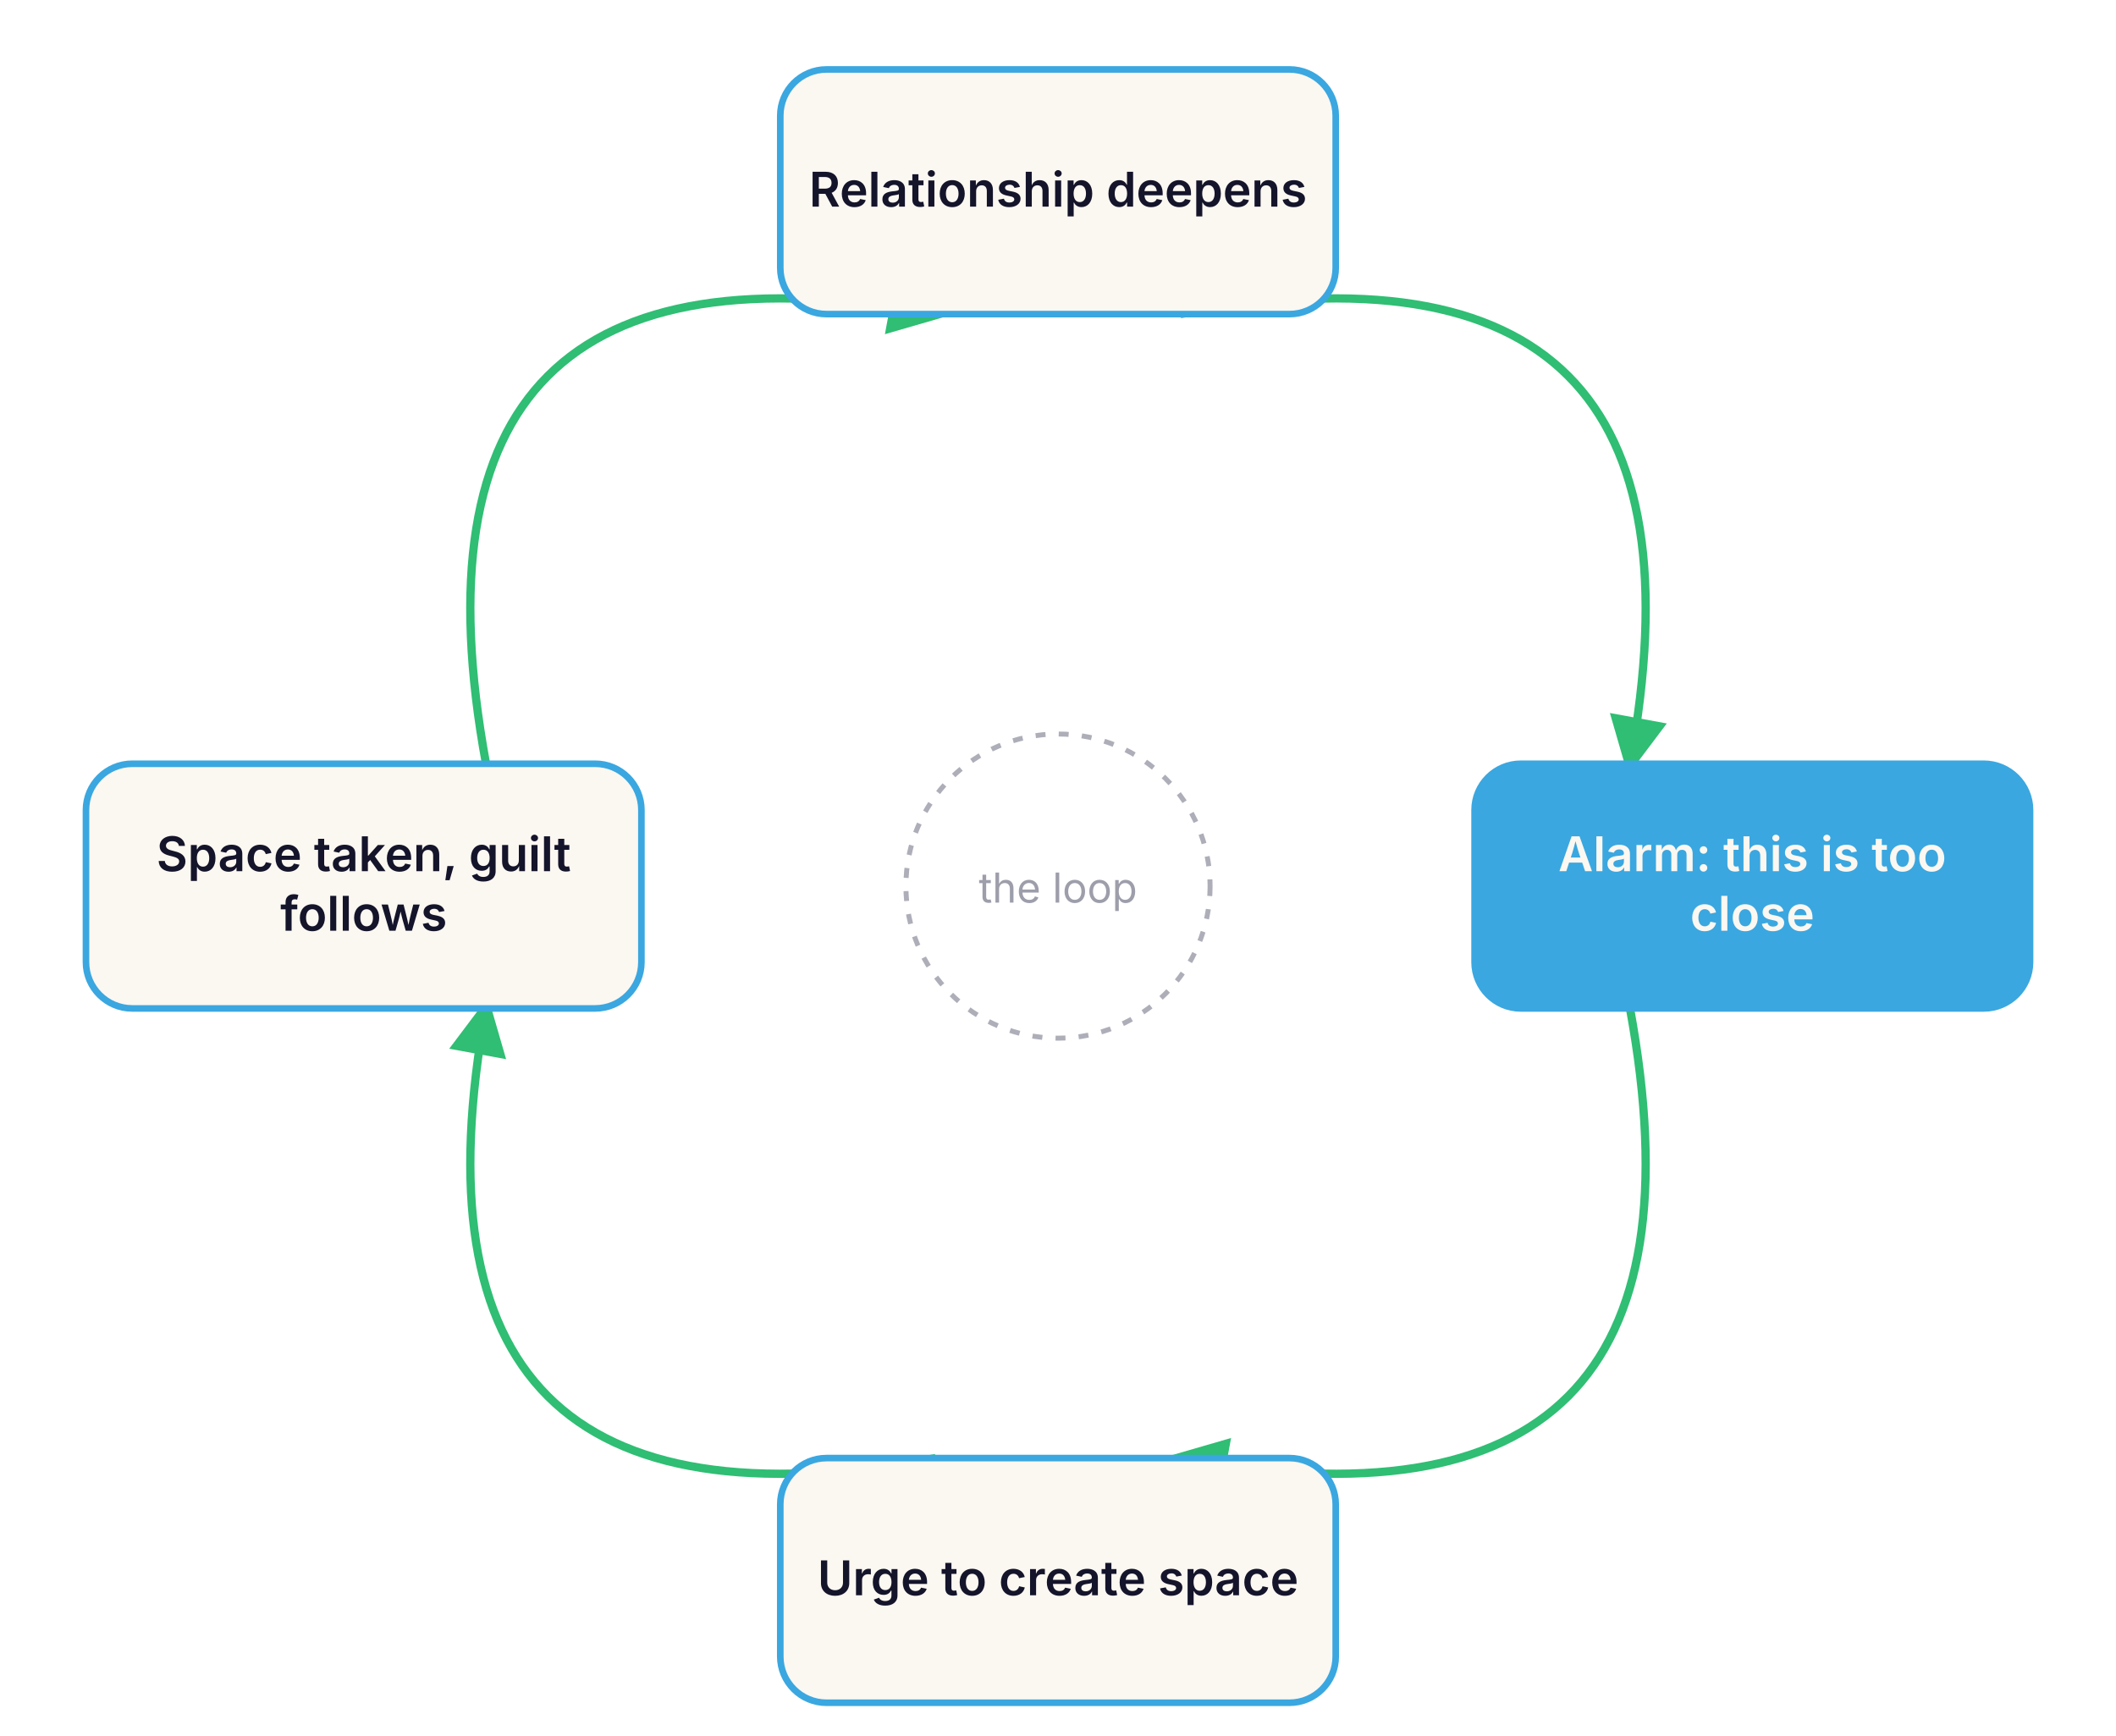
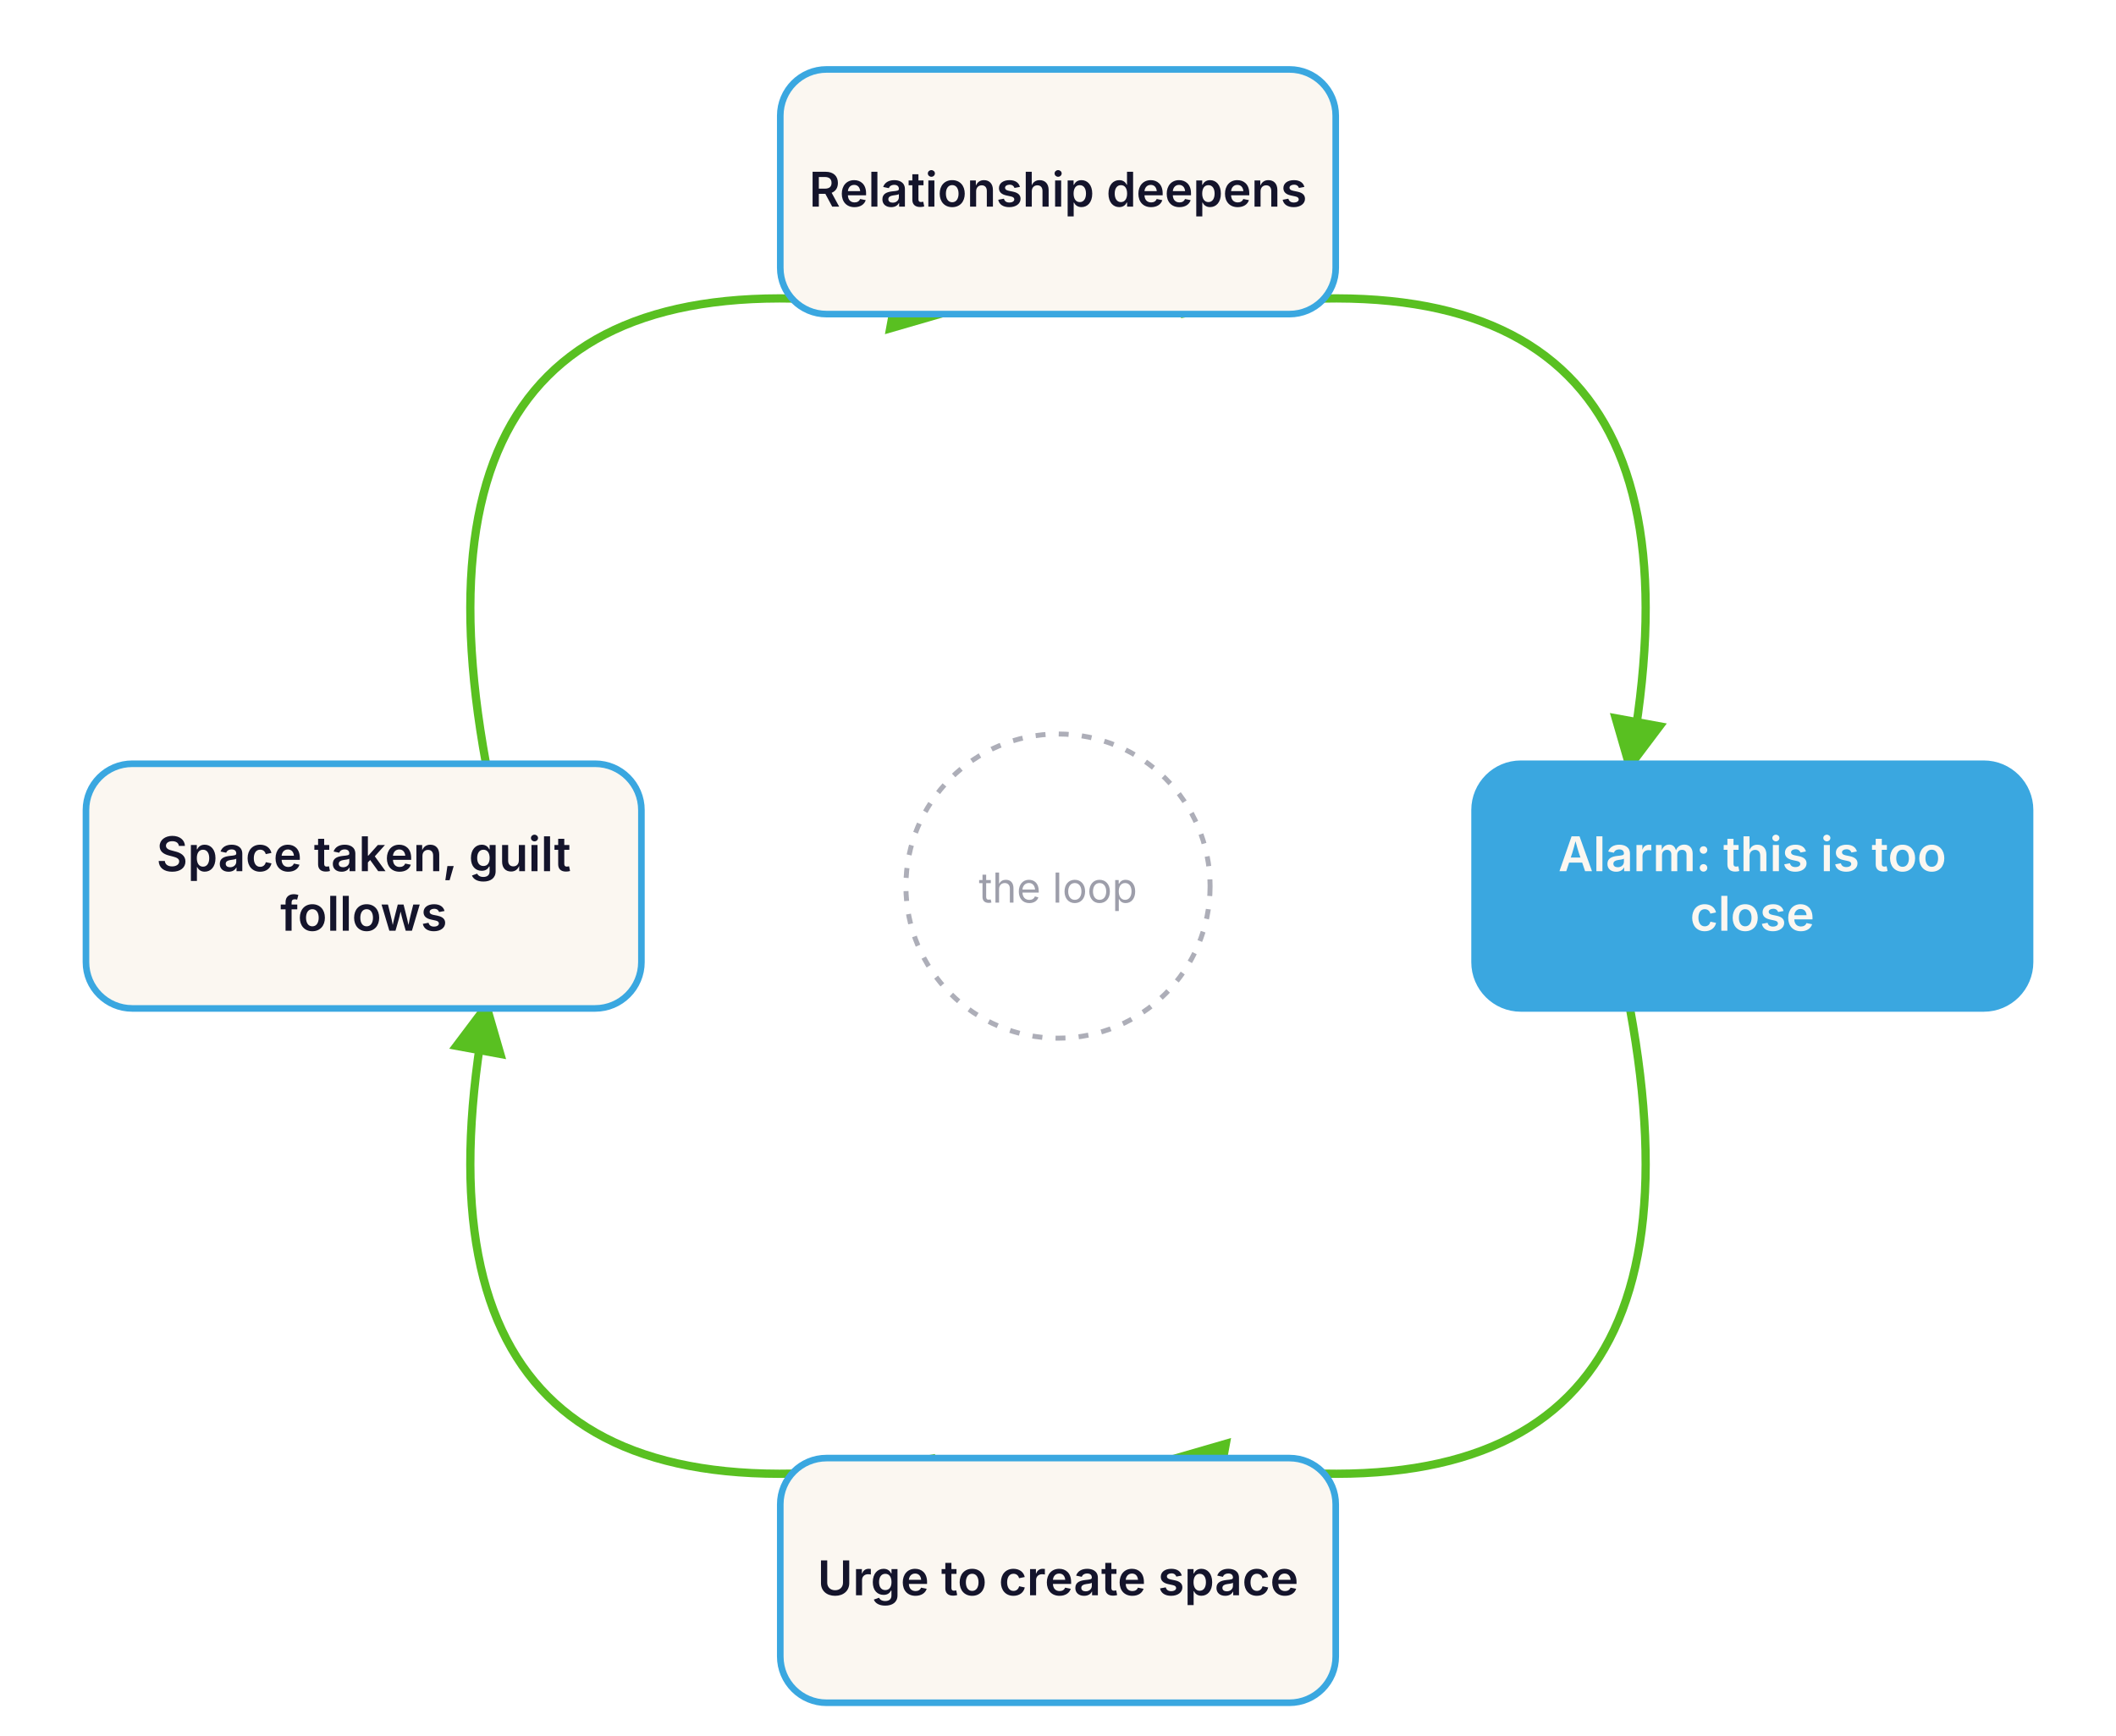
<svg xmlns="http://www.w3.org/2000/svg" viewBox="0 72 640 525" role="img" aria-label="The engulfment loop">
  <defs>
    <marker id="arrowhead" viewBox="0 0 10 10" refX="8" refY="5" markerWidth="7" markerHeight="7" orient="auto-start-reverse">
-       <path d="M0,0 L10,5 L0,10 z" fill="var(--cta, #2FBE73)" />
+       <path d="M0,0 L10,5 L0,10 z" fill="var(--cta, #59c021)" />
    </marker>
  </defs>
-   <path d="M 357.0,167.0 Q 523.6,136.4 493.0,303.0" fill="none" stroke="var(--cta, #2FBE73)" stroke-width="2.5" marker-end="url(#arrowhead)" />
-   <path d="M 493.0,377.0 Q 523.6,543.6 357.0,513.0" fill="none" stroke="var(--cta, #2FBE73)" stroke-width="2.5" marker-end="url(#arrowhead)" />
-   <path d="M 283.0,513.0 Q 116.4,543.6 147.0,377.0" fill="none" stroke="var(--cta, #2FBE73)" stroke-width="2.5" marker-end="url(#arrowhead)" />
-   <path d="M 147.0,303.0 Q 116.4,136.4 283.0,167.0" fill="none" stroke="var(--cta, #2FBE73)" stroke-width="2.5" marker-end="url(#arrowhead)" />
+   <path d="M 357.0,167.0 Q 523.6,136.4 493.0,303.0" fill="none" stroke="var(--cta, #59c021)" stroke-width="2.5" marker-end="url(#arrowhead)" />
+   <path d="M 493.0,377.0 Q 523.6,543.6 357.0,513.0" fill="none" stroke="var(--cta, #59c021)" stroke-width="2.5" marker-end="url(#arrowhead)" />
+   <path d="M 283.0,513.0 Q 116.4,543.6 147.0,377.0" fill="none" stroke="var(--cta, #59c021)" stroke-width="2.5" marker-end="url(#arrowhead)" />
+   <path d="M 147.0,303.0 Q 116.4,136.4 283.0,167.0" fill="none" stroke="var(--cta, #59c021)" stroke-width="2.5" marker-end="url(#arrowhead)" />
  <rect x="236.0" y="93.0" width="168" height="74" rx="14" fill="var(--paper, #FBF7F1)" stroke="var(--accent-sky, #3AA7E0)" stroke-width="2" />
  <text x="320.0" y="134.5" text-anchor="middle" font-family="system-ui, -apple-system, Segoe UI, sans-serif" font-size="14.5" font-weight="600" fill="var(--encre, #14142B)">Relationship deepens</text>
  <rect x="446.0" y="303.0" width="168" height="74" rx="14" fill="var(--accent-sky, #3AA7E0)" stroke="var(--accent-sky, #3AA7E0)" stroke-width="2" />
  <text x="530.0" y="335.5" text-anchor="middle" font-family="system-ui, -apple-system, Segoe UI, sans-serif" font-size="14.5" font-weight="600" fill="var(--paper, #FBF7F1)">Alarm: this is too</text>
  <text x="530.0" y="353.5" text-anchor="middle" font-family="system-ui, -apple-system, Segoe UI, sans-serif" font-size="14.5" font-weight="600" fill="var(--paper, #FBF7F1)">close</text>
  <rect x="236.0" y="513.0" width="168" height="74" rx="14" fill="var(--paper, #FBF7F1)" stroke="var(--accent-sky, #3AA7E0)" stroke-width="2" />
  <text x="320.0" y="554.5" text-anchor="middle" font-family="system-ui, -apple-system, Segoe UI, sans-serif" font-size="14.5" font-weight="600" fill="var(--encre, #14142B)">Urge to create space</text>
  <rect x="26.0" y="303.0" width="168" height="74" rx="14" fill="var(--paper, #FBF7F1)" stroke="var(--accent-sky, #3AA7E0)" stroke-width="2" />
  <text x="110.0" y="335.5" text-anchor="middle" font-family="system-ui, -apple-system, Segoe UI, sans-serif" font-size="14.5" font-weight="600" fill="var(--encre, #14142B)">Space taken, guilt</text>
  <text x="110.0" y="353.5" text-anchor="middle" font-family="system-ui, -apple-system, Segoe UI, sans-serif" font-size="14.5" font-weight="600" fill="var(--encre, #14142B)">follows</text>
  <circle cx="320" cy="340" r="46" fill="none" stroke="var(--body-2, #5B5D72)" stroke-width="1.5" stroke-dasharray="3,4" opacity="0.5" />
  <text x="320" y="345" text-anchor="middle" font-family="system-ui, -apple-system, Segoe UI, sans-serif" font-size="12.5" fill="var(--body-2, #5B5D72)" opacity="0.6">the loop</text>
</svg>
